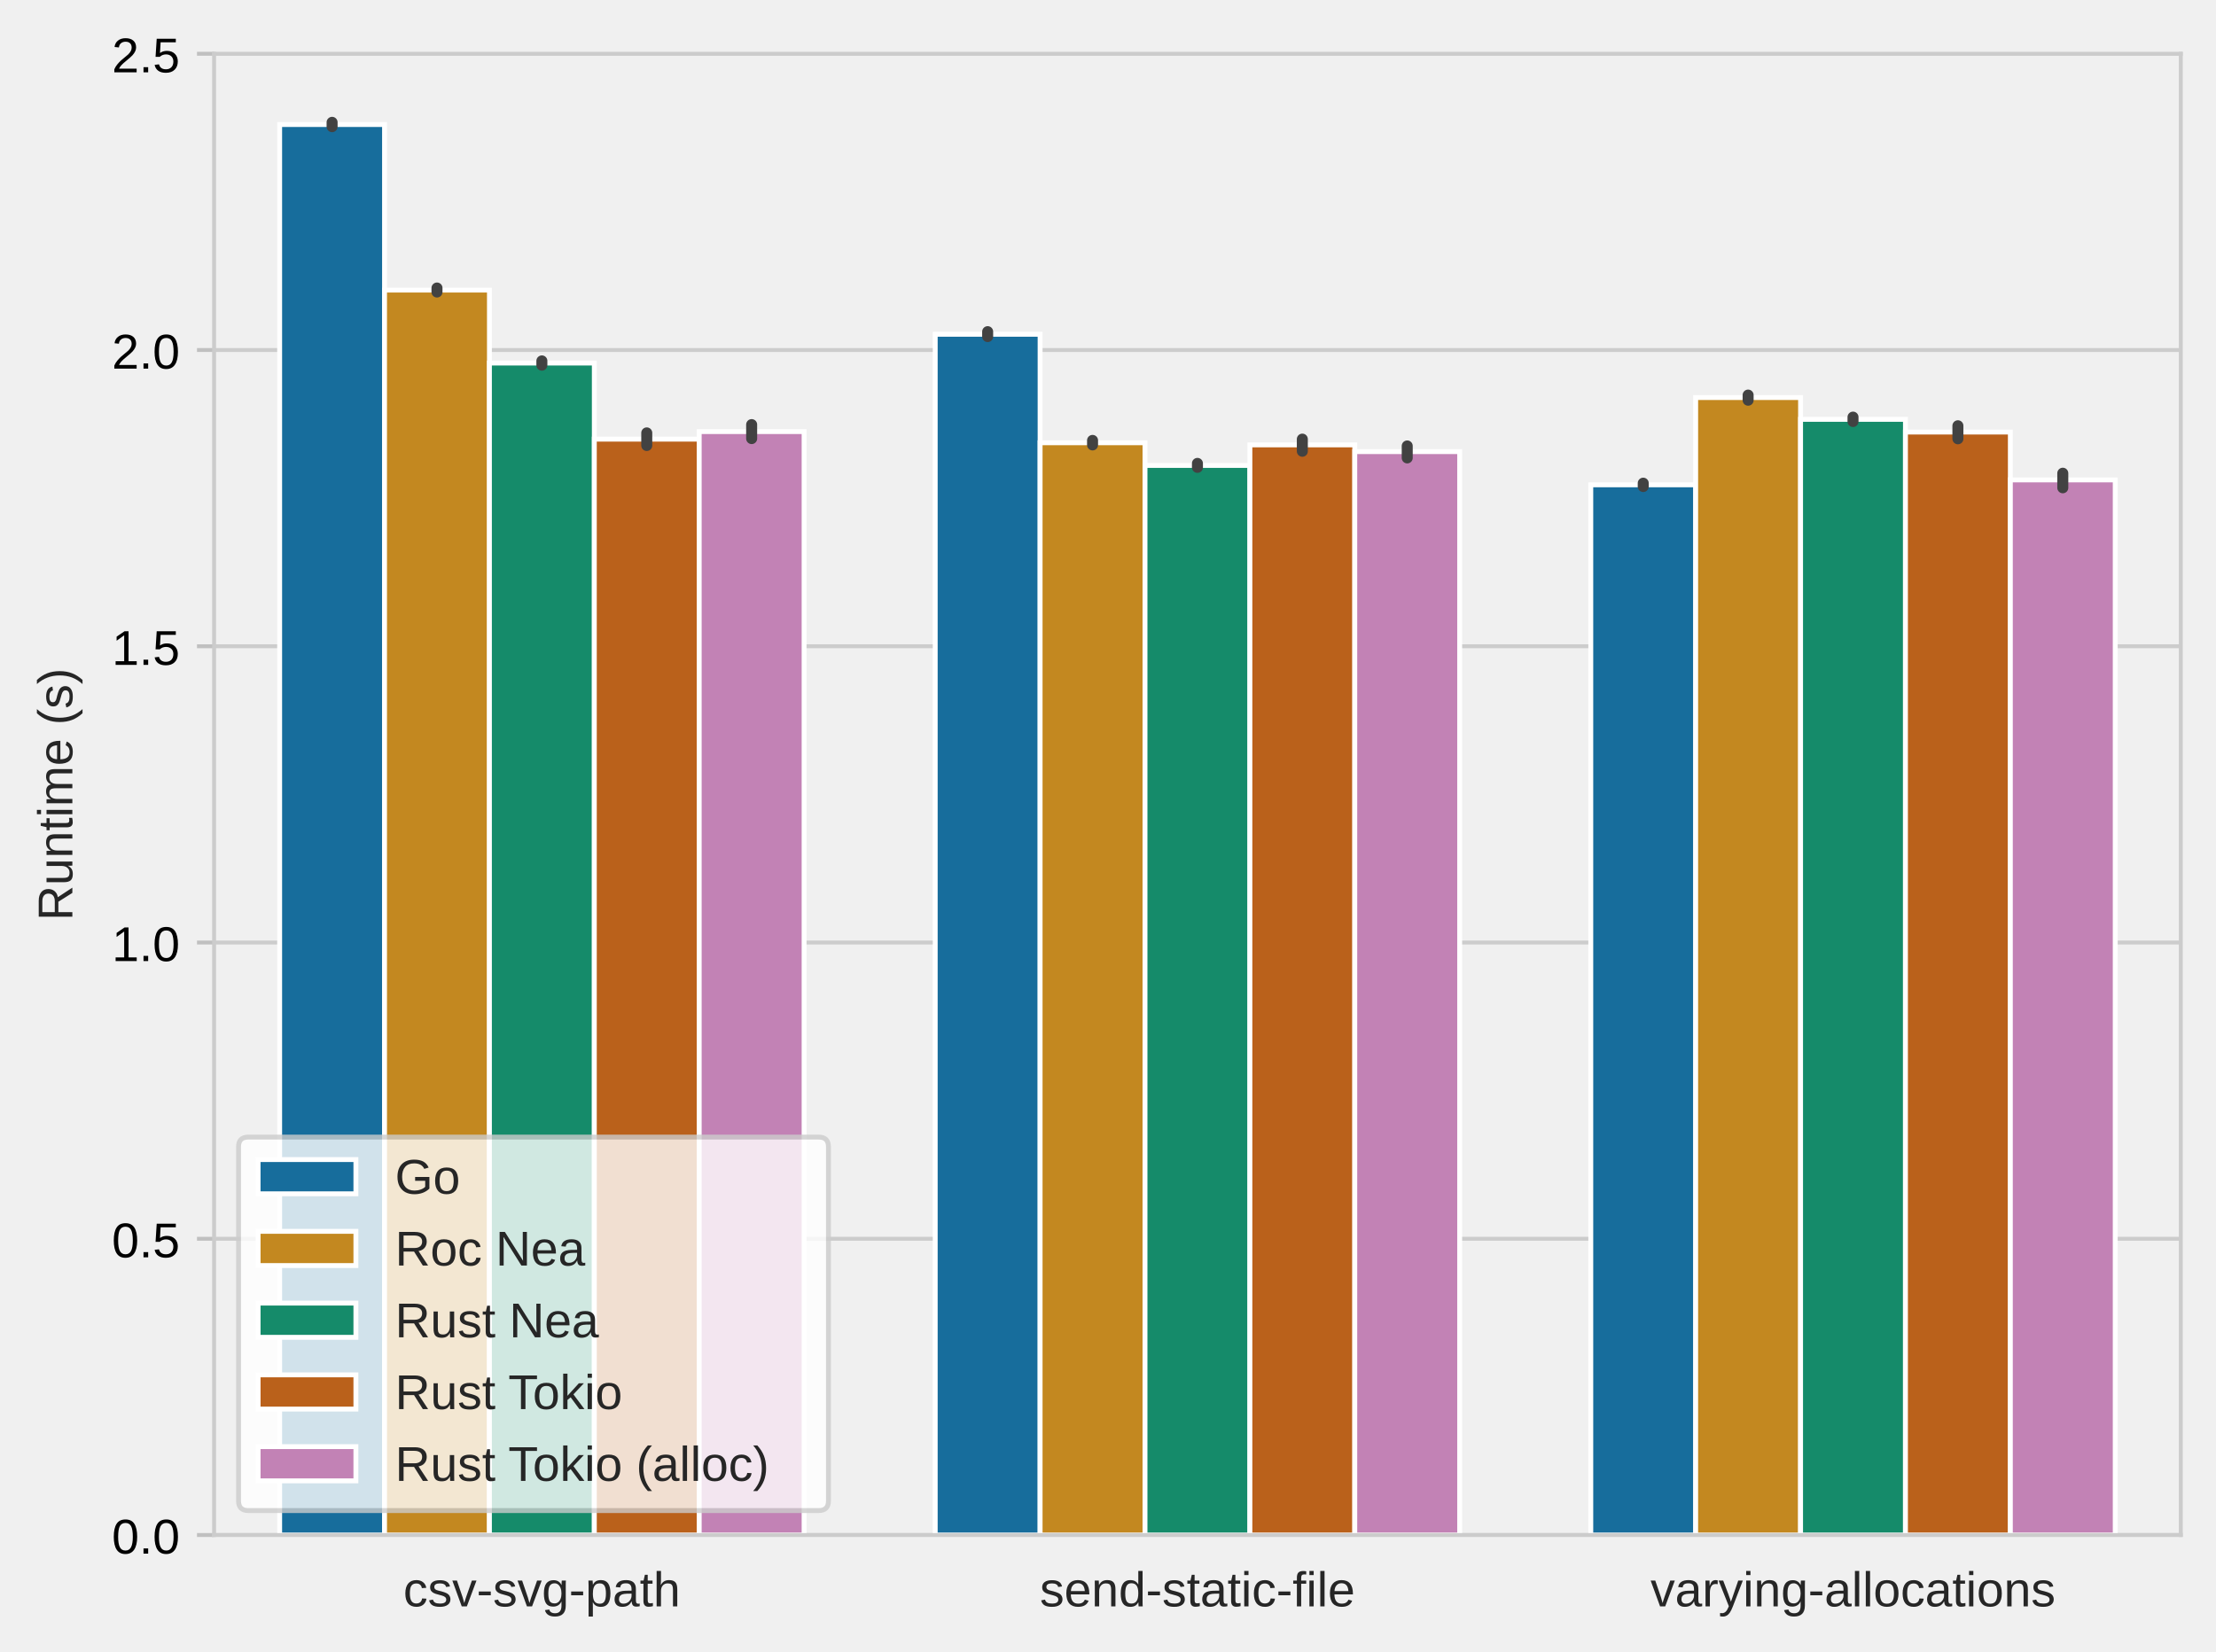
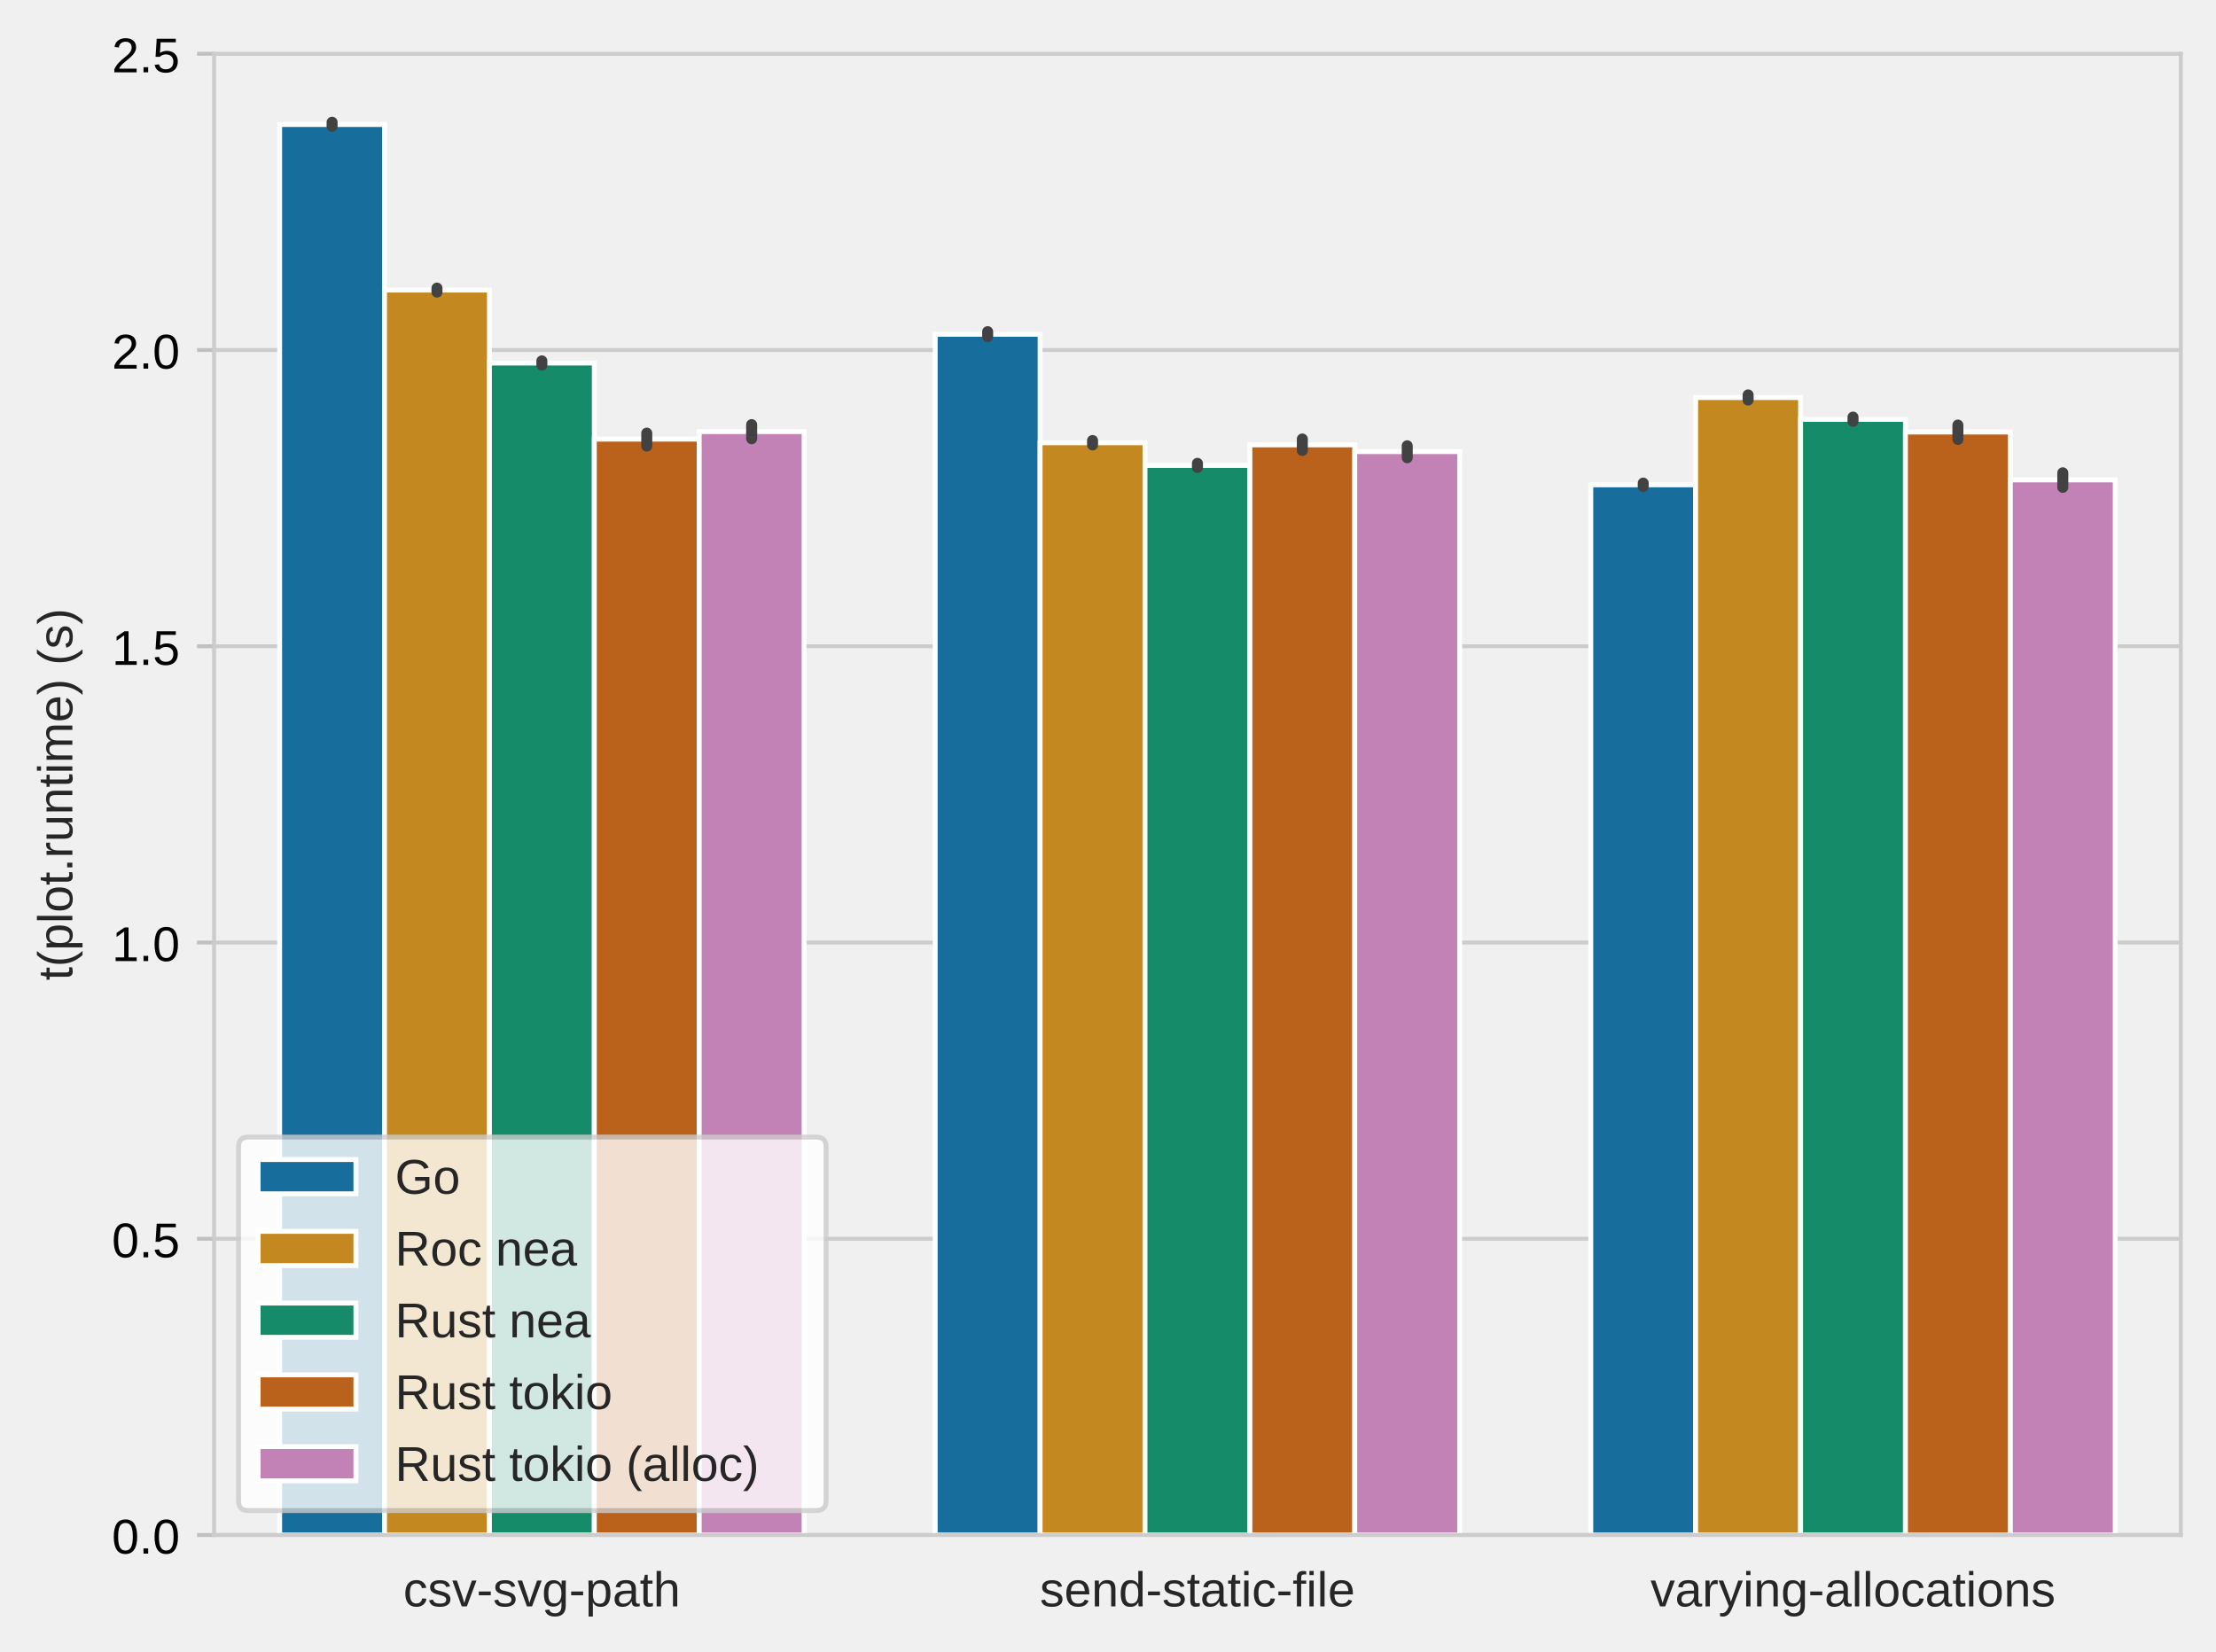
<svg xmlns="http://www.w3.org/2000/svg" xmlns:xlink="http://www.w3.org/1999/xlink" width="453.171pt" height="337.837pt" viewBox="0 0 453.171 337.837" version="1.1">
  <defs>
    <style type="text/css">*{stroke-linejoin: round; stroke-linecap: butt}</style>
  </defs>
  <g id="figure_1">
    <g id="patch_1">
      <path d="M 0 337.837  L 453.171 337.837  L 453.171 0  L 0 0  L 0 337.837  z " style="fill: none" />
    </g>
    <g id="axes_1">
      <g id="patch_2">
        <path d="M 43.781 313.959  L 445.971 313.959  L 445.971 10.999  L 43.781 10.999  L 43.781 313.959  z " style="fill: none" />
      </g>
      <g id="matplotlib.axis_1">
        <g id="xtick_1">
          <g id="text_1">
            <text style="font-size: 10px; font-family: 'Arial', 'DejaVu Sans', 'Liberation Sans', 'Bitstream Vera Sans', sans-serif; text-anchor: middle; fill: #262626" x="110.813" y="328.558" transform="rotate(-0 110.8129 328.5577)">csv-svg-path</text>
          </g>
        </g>
        <g id="xtick_2">
          <g id="text_2">
            <text style="font-size: 10px; font-family: 'Arial', 'DejaVu Sans', 'Liberation Sans', 'Bitstream Vera Sans', sans-serif; text-anchor: middle; fill: #262626" x="244.876" y="328.558" transform="rotate(-0 244.8762 328.5577)">send-static-file</text>
          </g>
        </g>
        <g id="xtick_3">
          <g id="text_3">
            <text style="font-size: 10px; font-family: 'Arial', 'DejaVu Sans', 'Liberation Sans', 'Bitstream Vera Sans', sans-serif; text-anchor: middle; fill: #262626" x="378.94" y="328.558" transform="rotate(-0 378.9396 328.5577)">varying-allocations</text>
          </g>
        </g>
      </g>
      <g id="matplotlib.axis_2">
        <g id="ytick_1">
          <g id="line2d_1">
-             <path d="M 43.781 313.959  L 445.971 313.959  " clip-path="url(#pec285d730e)" style="fill: none; stroke: #cccccc; stroke-width: 0.8; stroke-linecap: round" />
+             <path d="M 43.781 313.959  L 445.971 313.959  " clip-path="url(#pc5ec6b77cb)" style="fill: none; stroke: #cccccc; stroke-width: 0.8; stroke-linecap: round" />
          </g>
          <g id="line2d_2">
            <defs>
-               <path id="m5b1708db9d" d="M 0 0  L -3.5 0  " style="stroke: #c0c0c0; stroke-width: 0.8" />
+               <path id="m0b1dcb41b9" d="M 0 0  L -3.5 0  " style="stroke: #c0c0c0; stroke-width: 0.8" />
            </defs>
            <g>
-               <use xlink:href="#m5b1708db9d" x="43.781" y="313.959" style="fill: #c0c0c0; stroke: #c0c0c0; stroke-width: 0.8" />
+               <use xlink:href="#m0b1dcb41b9" x="43.781" y="313.959" style="fill: #c0c0c0; stroke: #c0c0c0; stroke-width: 0.8" />
            </g>
          </g>
          <g id="text_4">
            <text style="font-size: 10px; font-family: 'Arial', 'DejaVu Sans', 'Liberation Sans', 'Bitstream Vera Sans', sans-serif; text-anchor: end" x="36.781" y="317.758" transform="rotate(-0 36.78125 317.7584)">0.0</text>
          </g>
        </g>
        <g id="ytick_2">
          <g id="line2d_3">
-             <path d="M 43.781 253.367  L 445.971 253.367  " clip-path="url(#pec285d730e)" style="fill: none; stroke: #cccccc; stroke-width: 0.8; stroke-linecap: round" />
+             <path d="M 43.781 253.367  L 445.971 253.367  " clip-path="url(#pc5ec6b77cb)" style="fill: none; stroke: #cccccc; stroke-width: 0.8; stroke-linecap: round" />
          </g>
          <g id="line2d_4">
            <g>
-               <use xlink:href="#m5b1708db9d" x="43.781" y="253.367" style="fill: #c0c0c0; stroke: #c0c0c0; stroke-width: 0.8" />
+               <use xlink:href="#m0b1dcb41b9" x="43.781" y="253.367" style="fill: #c0c0c0; stroke: #c0c0c0; stroke-width: 0.8" />
            </g>
          </g>
          <g id="text_5">
            <text style="font-size: 10px; font-family: 'Arial', 'DejaVu Sans', 'Liberation Sans', 'Bitstream Vera Sans', sans-serif; text-anchor: end" x="36.781" y="257.166" transform="rotate(-0 36.78125 257.1664)">0.5</text>
          </g>
        </g>
        <g id="ytick_3">
          <g id="line2d_5">
-             <path d="M 43.781 192.775  L 445.971 192.775  " clip-path="url(#pec285d730e)" style="fill: none; stroke: #cccccc; stroke-width: 0.8; stroke-linecap: round" />
+             <path d="M 43.781 192.775  L 445.971 192.775  " clip-path="url(#pc5ec6b77cb)" style="fill: none; stroke: #cccccc; stroke-width: 0.8; stroke-linecap: round" />
          </g>
          <g id="line2d_6">
            <g>
-               <use xlink:href="#m5b1708db9d" x="43.781" y="192.775" style="fill: #c0c0c0; stroke: #c0c0c0; stroke-width: 0.8" />
+               <use xlink:href="#m0b1dcb41b9" x="43.781" y="192.775" style="fill: #c0c0c0; stroke: #c0c0c0; stroke-width: 0.8" />
            </g>
          </g>
          <g id="text_6">
            <text style="font-size: 10px; font-family: 'Arial', 'DejaVu Sans', 'Liberation Sans', 'Bitstream Vera Sans', sans-serif; text-anchor: end" x="36.781" y="196.574" transform="rotate(-0 36.78125 196.5744)">1.0</text>
          </g>
        </g>
        <g id="ytick_4">
          <g id="line2d_7">
-             <path d="M 43.781 132.183  L 445.971 132.183  " clip-path="url(#pec285d730e)" style="fill: none; stroke: #cccccc; stroke-width: 0.8; stroke-linecap: round" />
+             <path d="M 43.781 132.183  L 445.971 132.183  " clip-path="url(#pc5ec6b77cb)" style="fill: none; stroke: #cccccc; stroke-width: 0.8; stroke-linecap: round" />
          </g>
          <g id="line2d_8">
            <g>
-               <use xlink:href="#m5b1708db9d" x="43.781" y="132.183" style="fill: #c0c0c0; stroke: #c0c0c0; stroke-width: 0.8" />
+               <use xlink:href="#m0b1dcb41b9" x="43.781" y="132.183" style="fill: #c0c0c0; stroke: #c0c0c0; stroke-width: 0.8" />
            </g>
          </g>
          <g id="text_7">
            <text style="font-size: 10px; font-family: 'Arial', 'DejaVu Sans', 'Liberation Sans', 'Bitstream Vera Sans', sans-serif; text-anchor: end" x="36.781" y="135.982" transform="rotate(-0 36.78125 135.9824)">1.5</text>
          </g>
        </g>
        <g id="ytick_5">
          <g id="line2d_9">
-             <path d="M 43.781 71.591  L 445.971 71.591  " clip-path="url(#pec285d730e)" style="fill: none; stroke: #cccccc; stroke-width: 0.8; stroke-linecap: round" />
+             <path d="M 43.781 71.591  L 445.971 71.591  " clip-path="url(#pc5ec6b77cb)" style="fill: none; stroke: #cccccc; stroke-width: 0.8; stroke-linecap: round" />
          </g>
          <g id="line2d_10">
            <g>
-               <use xlink:href="#m5b1708db9d" x="43.781" y="71.591" style="fill: #c0c0c0; stroke: #c0c0c0; stroke-width: 0.8" />
+               <use xlink:href="#m0b1dcb41b9" x="43.781" y="71.591" style="fill: #c0c0c0; stroke: #c0c0c0; stroke-width: 0.8" />
            </g>
          </g>
          <g id="text_8">
            <text style="font-size: 10px; font-family: 'Arial', 'DejaVu Sans', 'Liberation Sans', 'Bitstream Vera Sans', sans-serif; text-anchor: end" x="36.781" y="75.39" transform="rotate(-0 36.78125 75.39044)">2.0</text>
          </g>
        </g>
        <g id="ytick_6">
          <g id="line2d_11">
-             <path d="M 43.781 10.999  L 445.971 10.999  " clip-path="url(#pec285d730e)" style="fill: none; stroke: #cccccc; stroke-width: 0.8; stroke-linecap: round" />
+             <path d="M 43.781 10.999  L 445.971 10.999  " clip-path="url(#pc5ec6b77cb)" style="fill: none; stroke: #cccccc; stroke-width: 0.8; stroke-linecap: round" />
          </g>
          <g id="line2d_12">
            <g>
-               <use xlink:href="#m5b1708db9d" x="43.781" y="10.999" style="fill: #c0c0c0; stroke: #c0c0c0; stroke-width: 0.8" />
+               <use xlink:href="#m0b1dcb41b9" x="43.781" y="10.999" style="fill: #c0c0c0; stroke: #c0c0c0; stroke-width: 0.8" />
            </g>
          </g>
          <g id="text_9">
            <text style="font-size: 10px; font-family: 'Arial', 'DejaVu Sans', 'Liberation Sans', 'Bitstream Vera Sans', sans-serif; text-anchor: end" x="36.781" y="14.798" transform="rotate(-0 36.78125 14.79844)">2.5</text>
          </g>
        </g>
        <g id="text_10">
-           <text style="font-size: 10px; font-family: 'Arial', 'DejaVu Sans', 'Liberation Sans', 'Bitstream Vera Sans', sans-serif; text-anchor: middle; fill: #262626" x="14.798" y="162.479" transform="rotate(-90 14.79844 162.4792)">Runtime (s)</text>
+           <text style="font-size: 10px; font-family: 'Arial', 'DejaVu Sans', 'Liberation Sans', 'Bitstream Vera Sans', sans-serif; text-anchor: middle; fill: #262626" x="14.798" y="162.479" transform="rotate(-90 14.79844 162.4792)">t(plot.runtime) (s)</text>
        </g>
      </g>
      <g id="patch_3">
-         <path d="M 57.188 313.959  L 78.638 313.959  L 78.638 25.467  L 57.188 25.467  z " clip-path="url(#pec285d730e)" style="fill: #176d9c; stroke: #ffffff; stroke-linejoin: miter" />
+         <path d="M 57.188 313.959  L 78.638 313.959  L 78.638 25.467  L 57.188 25.467  z " clip-path="url(#pc5ec6b77cb)" style="fill: #176d9c; stroke: #ffffff; stroke-linejoin: miter" />
      </g>
      <g id="patch_4">
-         <path d="M 191.251 313.959  L 212.701 313.959  L 212.701 68.366  L 191.251 68.366  z " clip-path="url(#pec285d730e)" style="fill: #176d9c; stroke: #ffffff; stroke-linejoin: miter" />
+         <path d="M 191.251 313.959  L 212.701 313.959  L 212.701 68.366  L 191.251 68.366  z " clip-path="url(#pc5ec6b77cb)" style="fill: #176d9c; stroke: #ffffff; stroke-linejoin: miter" />
      </g>
      <g id="patch_5">
-         <path d="M 325.314 313.959  L 346.764 313.959  L 346.764 99.163  L 325.314 99.163  z " clip-path="url(#pec285d730e)" style="fill: #176d9c; stroke: #ffffff; stroke-linejoin: miter" />
+         <path d="M 325.314 313.959  L 346.764 313.959  L 346.764 99.163  L 325.314 99.163  z " clip-path="url(#pc5ec6b77cb)" style="fill: #176d9c; stroke: #ffffff; stroke-linejoin: miter" />
      </g>
      <g id="patch_6">
-         <path d="M 78.638 313.959  L 100.088 313.959  L 100.088 59.336  L 78.638 59.336  z " clip-path="url(#pec285d730e)" style="fill: #c38820; stroke: #ffffff; stroke-linejoin: miter" />
+         <path d="M 78.638 313.959  L 100.088 313.959  L 100.088 59.336  L 78.638 59.336  z " clip-path="url(#pc5ec6b77cb)" style="fill: #c38820; stroke: #ffffff; stroke-linejoin: miter" />
      </g>
      <g id="patch_7">
-         <path d="M 212.701 313.959  L 234.151 313.959  L 234.151 90.562  L 212.701 90.562  z " clip-path="url(#pec285d730e)" style="fill: #c38820; stroke: #ffffff; stroke-linejoin: miter" />
+         <path d="M 212.701 313.959  L 234.151 313.959  L 234.151 90.562  L 212.701 90.562  z " clip-path="url(#pc5ec6b77cb)" style="fill: #c38820; stroke: #ffffff; stroke-linejoin: miter" />
      </g>
      <g id="patch_8">
-         <path d="M 346.764 313.959  L 368.215 313.959  L 368.215 81.315  L 346.764 81.315  z " clip-path="url(#pec285d730e)" style="fill: #c38820; stroke: #ffffff; stroke-linejoin: miter" />
+         <path d="M 346.764 313.959  L 368.215 313.959  L 368.215 81.315  L 346.764 81.315  z " clip-path="url(#pc5ec6b77cb)" style="fill: #c38820; stroke: #ffffff; stroke-linejoin: miter" />
      </g>
      <g id="patch_9">
-         <path d="M 100.088 313.959  L 121.538 313.959  L 121.538 74.251  L 100.088 74.251  z " clip-path="url(#pec285d730e)" style="fill: #158b6a; stroke: #ffffff; stroke-linejoin: miter" />
+         <path d="M 100.088 313.959  L 121.538 313.959  L 121.538 74.251  L 100.088 74.251  z " clip-path="url(#pc5ec6b77cb)" style="fill: #158b6a; stroke: #ffffff; stroke-linejoin: miter" />
      </g>
      <g id="patch_10">
-         <path d="M 234.151 313.959  L 255.601 313.959  L 255.601 95.198  L 234.151 95.198  z " clip-path="url(#pec285d730e)" style="fill: #158b6a; stroke: #ffffff; stroke-linejoin: miter" />
+         <path d="M 234.151 313.959  L 255.601 313.959  L 255.601 95.198  L 234.151 95.198  z " clip-path="url(#pc5ec6b77cb)" style="fill: #158b6a; stroke: #ffffff; stroke-linejoin: miter" />
      </g>
      <g id="patch_11">
-         <path d="M 368.215 313.959  L 389.665 313.959  L 389.665 85.774  L 368.215 85.774  z " clip-path="url(#pec285d730e)" style="fill: #158b6a; stroke: #ffffff; stroke-linejoin: miter" />
+         <path d="M 368.215 313.959  L 389.665 313.959  L 389.665 85.774  L 368.215 85.774  z " clip-path="url(#pc5ec6b77cb)" style="fill: #158b6a; stroke: #ffffff; stroke-linejoin: miter" />
      </g>
      <g id="patch_12">
-         <path d="M 121.538 313.959  L 142.988 313.959  L 142.988 89.82  L 121.538 89.82  z " clip-path="url(#pec285d730e)" style="fill: #ba611b; stroke: #ffffff; stroke-linejoin: miter" />
+         <path d="M 121.538 313.959  L 142.988 313.959  L 142.988 89.82  L 121.538 89.82  z " clip-path="url(#pc5ec6b77cb)" style="fill: #ba611b; stroke: #ffffff; stroke-linejoin: miter" />
      </g>
      <g id="patch_13">
-         <path d="M 255.601 313.959  L 277.051 313.959  L 277.051 90.993  L 255.601 90.993  z " clip-path="url(#pec285d730e)" style="fill: #ba611b; stroke: #ffffff; stroke-linejoin: miter" />
+         <path d="M 255.601 313.959  L 277.051 313.959  L 277.051 90.993  L 255.601 90.993  z " clip-path="url(#pc5ec6b77cb)" style="fill: #ba611b; stroke: #ffffff; stroke-linejoin: miter" />
      </g>
      <g id="patch_14">
-         <path d="M 389.665 313.959  L 411.115 313.959  L 411.115 88.372  L 389.665 88.372  z " clip-path="url(#pec285d730e)" style="fill: #ba611b; stroke: #ffffff; stroke-linejoin: miter" />
+         <path d="M 389.665 313.959  L 411.115 313.959  L 411.115 88.372  L 389.665 88.372  z " clip-path="url(#pc5ec6b77cb)" style="fill: #ba611b; stroke: #ffffff; stroke-linejoin: miter" />
      </g>
      <g id="patch_15">
-         <path d="M 142.988 313.959  L 164.438 313.959  L 164.438 88.277  L 142.988 88.277  z " clip-path="url(#pec285d730e)" style="fill: #c282b5; stroke: #ffffff; stroke-linejoin: miter" />
+         <path d="M 142.988 313.959  L 164.438 313.959  L 164.438 88.277  L 142.988 88.277  z " clip-path="url(#pc5ec6b77cb)" style="fill: #c282b5; stroke: #ffffff; stroke-linejoin: miter" />
      </g>
      <g id="patch_16">
-         <path d="M 277.051 313.959  L 298.502 313.959  L 298.502 92.372  L 277.051 92.372  z " clip-path="url(#pec285d730e)" style="fill: #c282b5; stroke: #ffffff; stroke-linejoin: miter" />
+         <path d="M 277.051 313.959  L 298.502 313.959  L 298.502 92.372  L 277.051 92.372  z " clip-path="url(#pc5ec6b77cb)" style="fill: #c282b5; stroke: #ffffff; stroke-linejoin: miter" />
      </g>
      <g id="patch_17">
-         <path d="M 411.115 313.959  L 432.565 313.959  L 432.565 98.153  L 411.115 98.153  z " clip-path="url(#pec285d730e)" style="fill: #c282b5; stroke: #ffffff; stroke-linejoin: miter" />
+         <path d="M 411.115 313.959  L 432.565 313.959  L 432.565 98.153  L 411.115 98.153  z " clip-path="url(#pc5ec6b77cb)" style="fill: #c282b5; stroke: #ffffff; stroke-linejoin: miter" />
      </g>
      <g id="patch_18">
-         <path d="M 110.813 313.959  L 110.813 313.959  L 110.813 313.959  L 110.813 313.959  z " clip-path="url(#pec285d730e)" style="fill: #176d9c; stroke: #ffffff; stroke-linejoin: miter" />
+         <path d="M 110.813 313.959  L 110.813 313.959  L 110.813 313.959  L 110.813 313.959  z " clip-path="url(#pc5ec6b77cb)" style="fill: #176d9c; stroke: #ffffff; stroke-linejoin: miter" />
      </g>
      <g id="patch_19">
-         <path d="M 110.813 313.959  L 110.813 313.959  L 110.813 313.959  L 110.813 313.959  z " clip-path="url(#pec285d730e)" style="fill: #c38820; stroke: #ffffff; stroke-linejoin: miter" />
+         <path d="M 110.813 313.959  L 110.813 313.959  L 110.813 313.959  L 110.813 313.959  z " clip-path="url(#pc5ec6b77cb)" style="fill: #c38820; stroke: #ffffff; stroke-linejoin: miter" />
      </g>
      <g id="patch_20">
-         <path d="M 110.813 313.959  L 110.813 313.959  L 110.813 313.959  L 110.813 313.959  z " clip-path="url(#pec285d730e)" style="fill: #158b6a; stroke: #ffffff; stroke-linejoin: miter" />
+         <path d="M 110.813 313.959  L 110.813 313.959  L 110.813 313.959  L 110.813 313.959  z " clip-path="url(#pc5ec6b77cb)" style="fill: #158b6a; stroke: #ffffff; stroke-linejoin: miter" />
      </g>
      <g id="patch_21">
-         <path d="M 110.813 313.959  L 110.813 313.959  L 110.813 313.959  L 110.813 313.959  z " clip-path="url(#pec285d730e)" style="fill: #ba611b; stroke: #ffffff; stroke-linejoin: miter" />
+         <path d="M 110.813 313.959  L 110.813 313.959  L 110.813 313.959  L 110.813 313.959  z " clip-path="url(#pc5ec6b77cb)" style="fill: #ba611b; stroke: #ffffff; stroke-linejoin: miter" />
      </g>
      <g id="patch_22">
-         <path d="M 110.813 313.959  L 110.813 313.959  L 110.813 313.959  L 110.813 313.959  z " clip-path="url(#pec285d730e)" style="fill: #c282b5; stroke: #ffffff; stroke-linejoin: miter" />
+         <path d="M 110.813 313.959  L 110.813 313.959  L 110.813 313.959  L 110.813 313.959  z " clip-path="url(#pc5ec6b77cb)" style="fill: #c282b5; stroke: #ffffff; stroke-linejoin: miter" />
      </g>
      <g id="line2d_13">
-         <path d="M 67.913 25.907  L 67.913 25.02  " clip-path="url(#pec285d730e)" style="fill: none; stroke: #424242; stroke-width: 2.25; stroke-linecap: round" />
+         <path d="M 67.913 25.865  L 67.913 25.002  " clip-path="url(#pc5ec6b77cb)" style="fill: none; stroke: #424242; stroke-width: 2.25; stroke-linecap: round" />
      </g>
      <g id="line2d_14">
-         <path d="M 201.976 68.842  L 201.976 67.834  " clip-path="url(#pec285d730e)" style="fill: none; stroke: #424242; stroke-width: 2.25; stroke-linecap: round" />
+         <path d="M 201.976 68.872  L 201.976 67.835  " clip-path="url(#pc5ec6b77cb)" style="fill: none; stroke: #424242; stroke-width: 2.25; stroke-linecap: round" />
      </g>
      <g id="line2d_15">
-         <path d="M 336.039 99.512  L 336.039 98.823  " clip-path="url(#pec285d730e)" style="fill: none; stroke: #424242; stroke-width: 2.25; stroke-linecap: round" />
+         <path d="M 336.039 99.503  L 336.039 98.809  " clip-path="url(#pc5ec6b77cb)" style="fill: none; stroke: #424242; stroke-width: 2.25; stroke-linecap: round" />
      </g>
      <g id="line2d_16">
-         <path d="M 89.363 59.728  L 89.363 58.906  " clip-path="url(#pec285d730e)" style="fill: none; stroke: #424242; stroke-width: 2.25; stroke-linecap: round" />
+         <path d="M 89.363 59.739  L 89.363 58.924  " clip-path="url(#pc5ec6b77cb)" style="fill: none; stroke: #424242; stroke-width: 2.25; stroke-linecap: round" />
      </g>
      <g id="line2d_17">
-         <path d="M 223.426 90.999  L 223.426 90.076  " clip-path="url(#pec285d730e)" style="fill: none; stroke: #424242; stroke-width: 2.25; stroke-linecap: round" />
+         <path d="M 223.426 91.004  L 223.426 90.101  " clip-path="url(#pc5ec6b77cb)" style="fill: none; stroke: #424242; stroke-width: 2.25; stroke-linecap: round" />
      </g>
      <g id="line2d_18">
-         <path d="M 357.489 81.858  L 357.489 80.807  " clip-path="url(#pec285d730e)" style="fill: none; stroke: #424242; stroke-width: 2.25; stroke-linecap: round" />
+         <path d="M 357.489 81.827  L 357.489 80.771  " clip-path="url(#pc5ec6b77cb)" style="fill: none; stroke: #424242; stroke-width: 2.25; stroke-linecap: round" />
      </g>
      <g id="line2d_19">
-         <path d="M 110.813 74.686  L 110.813 73.816  " clip-path="url(#pec285d730e)" style="fill: none; stroke: #424242; stroke-width: 2.25; stroke-linecap: round" />
+         <path d="M 110.813 74.667  L 110.813 73.81  " clip-path="url(#pc5ec6b77cb)" style="fill: none; stroke: #424242; stroke-width: 2.25; stroke-linecap: round" />
      </g>
      <g id="line2d_20">
-         <path d="M 244.876 95.591  L 244.876 94.777  " clip-path="url(#pec285d730e)" style="fill: none; stroke: #424242; stroke-width: 2.25; stroke-linecap: round" />
+         <path d="M 244.876 95.609  L 244.876 94.765  " clip-path="url(#pc5ec6b77cb)" style="fill: none; stroke: #424242; stroke-width: 2.25; stroke-linecap: round" />
      </g>
      <g id="line2d_21">
-         <path d="M 378.94 86.216  L 378.94 85.313  " clip-path="url(#pec285d730e)" style="fill: none; stroke: #424242; stroke-width: 2.25; stroke-linecap: round" />
+         <path d="M 378.94 86.179  L 378.94 85.308  " clip-path="url(#pc5ec6b77cb)" style="fill: none; stroke: #424242; stroke-width: 2.25; stroke-linecap: round" />
      </g>
      <g id="line2d_22">
-         <path d="M 132.263 91.118  L 132.263 88.539  " clip-path="url(#pec285d730e)" style="fill: none; stroke: #424242; stroke-width: 2.25; stroke-linecap: round" />
+         <path d="M 132.263 91.231  L 132.263 88.59  " clip-path="url(#pc5ec6b77cb)" style="fill: none; stroke: #424242; stroke-width: 2.25; stroke-linecap: round" />
      </g>
      <g id="line2d_23">
-         <path d="M 266.326 92.297  L 266.326 89.814  " clip-path="url(#pec285d730e)" style="fill: none; stroke: #424242; stroke-width: 2.25; stroke-linecap: round" />
+         <path d="M 266.326 92.134  L 266.326 89.788  " clip-path="url(#pc5ec6b77cb)" style="fill: none; stroke: #424242; stroke-width: 2.25; stroke-linecap: round" />
      </g>
      <g id="line2d_24">
-         <path d="M 400.39 89.748  L 400.39 87.081  " clip-path="url(#pec285d730e)" style="fill: none; stroke: #424242; stroke-width: 2.25; stroke-linecap: round" />
+         <path d="M 400.39 89.879  L 400.39 86.938  " clip-path="url(#pc5ec6b77cb)" style="fill: none; stroke: #424242; stroke-width: 2.25; stroke-linecap: round" />
      </g>
      <g id="line2d_25">
-         <path d="M 153.713 89.705  L 153.713 86.843  " clip-path="url(#pec285d730e)" style="fill: none; stroke: #424242; stroke-width: 2.25; stroke-linecap: round" />
+         <path d="M 153.713 89.732  L 153.713 86.847  " clip-path="url(#pc5ec6b77cb)" style="fill: none; stroke: #424242; stroke-width: 2.25; stroke-linecap: round" />
      </g>
      <g id="line2d_26">
-         <path d="M 287.777 93.657  L 287.777 91.21  " clip-path="url(#pec285d730e)" style="fill: none; stroke: #424242; stroke-width: 2.25; stroke-linecap: round" />
+         <path d="M 287.777 93.623  L 287.777 91.175  " clip-path="url(#pc5ec6b77cb)" style="fill: none; stroke: #424242; stroke-width: 2.25; stroke-linecap: round" />
      </g>
      <g id="line2d_27">
-         <path d="M 421.84 99.768  L 421.84 96.787  " clip-path="url(#pec285d730e)" style="fill: none; stroke: #424242; stroke-width: 2.25; stroke-linecap: round" />
+         <path d="M 421.84 99.676  L 421.84 96.7  " clip-path="url(#pc5ec6b77cb)" style="fill: none; stroke: #424242; stroke-width: 2.25; stroke-linecap: round" />
      </g>
      <g id="patch_23">
        <path d="M 43.781 313.959  L 43.781 10.999  " style="fill: none; stroke: #cccccc; stroke-width: 0.8; stroke-linejoin: miter; stroke-linecap: square" />
      </g>
      <g id="patch_24">
        <path d="M 445.971 313.959  L 445.971 10.999  " style="fill: none; stroke: #cccccc; stroke-width: 0.8; stroke-linejoin: miter; stroke-linecap: square" />
      </g>
      <g id="patch_25">
        <path d="M 43.781 313.959  L 445.971 313.959  " style="fill: none; stroke: #cccccc; stroke-width: 0.8; stroke-linejoin: miter; stroke-linecap: square" />
      </g>
      <g id="patch_26">
        <path d="M 43.781 10.999  L 445.971 10.999  " style="fill: none; stroke: #cccccc; stroke-width: 0.8; stroke-linejoin: miter; stroke-linecap: square" />
      </g>
      <g id="legend_1">
        <g id="patch_27">
-           <path d="M 50.781 308.959  L 167.422 308.959  Q 169.422 308.959 169.422 306.959  L 169.422 234.569  Q 169.422 232.569 167.422 232.569  L 50.781 232.569  Q 48.781 232.569 48.781 234.569  L 48.781 306.959  Q 48.781 308.959 50.781 308.959  z " style="fill: #ffffff; opacity: 0.8; stroke: #cccccc; stroke-linejoin: miter" />
+           <path d="M 50.781 308.959  L 166.934 308.959  Q 168.934 308.959 168.934 306.959  L 168.934 234.569  Q 168.934 232.569 166.934 232.569  L 50.781 232.569  Q 48.781 232.569 48.781 234.569  L 48.781 306.959  Q 48.781 308.959 50.781 308.959  z " style="fill: #ffffff; opacity: 0.8; stroke: #cccccc; stroke-linejoin: miter" />
        </g>
        <g id="patch_28">
          <path d="M 52.781 244.167  L 72.781 244.167  L 72.781 237.167  L 52.781 237.167  z " style="fill: #176d9c; stroke: #ffffff; stroke-linejoin: miter" />
        </g>
        <g id="text_11">
          <text style="font-size: 10px; font-family: 'Arial', 'DejaVu Sans', 'Liberation Sans', 'Bitstream Vera Sans', sans-serif; text-anchor: start; fill: #262626" x="80.781" y="244.167" transform="rotate(-0 80.78125 244.167)">Go</text>
        </g>
        <g id="patch_29">
          <path d="M 52.781 258.845  L 72.781 258.845  L 72.781 251.845  L 52.781 251.845  z " style="fill: #c38820; stroke: #ffffff; stroke-linejoin: miter" />
        </g>
        <g id="text_12">
-           <text style="font-size: 10px; font-family: 'Arial', 'DejaVu Sans', 'Liberation Sans', 'Bitstream Vera Sans', sans-serif; text-anchor: start; fill: #262626" x="80.781" y="258.845" transform="rotate(-0 80.78125 258.8452)">Roc Nea</text>
+           <text style="font-size: 10px; font-family: 'Arial', 'DejaVu Sans', 'Liberation Sans', 'Bitstream Vera Sans', sans-serif; text-anchor: start; fill: #262626" x="80.781" y="258.845" transform="rotate(-0 80.78125 258.8452)">Roc nea</text>
        </g>
        <g id="patch_30">
          <path d="M 52.781 273.523  L 72.781 273.523  L 72.781 266.523  L 52.781 266.523  z " style="fill: #158b6a; stroke: #ffffff; stroke-linejoin: miter" />
        </g>
        <g id="text_13">
-           <text style="font-size: 10px; font-family: 'Arial', 'DejaVu Sans', 'Liberation Sans', 'Bitstream Vera Sans', sans-serif; text-anchor: start; fill: #262626" x="80.781" y="273.523" transform="rotate(-0 80.78125 273.5233)">Rust Nea</text>
+           <text style="font-size: 10px; font-family: 'Arial', 'DejaVu Sans', 'Liberation Sans', 'Bitstream Vera Sans', sans-serif; text-anchor: start; fill: #262626" x="80.781" y="273.523" transform="rotate(-0 80.78125 273.5233)">Rust nea</text>
        </g>
        <g id="patch_31">
          <path d="M 52.781 288.201  L 72.781 288.201  L 72.781 281.201  L 52.781 281.201  z " style="fill: #ba611b; stroke: #ffffff; stroke-linejoin: miter" />
        </g>
        <g id="text_14">
-           <text style="font-size: 10px; font-family: 'Arial', 'DejaVu Sans', 'Liberation Sans', 'Bitstream Vera Sans', sans-serif; text-anchor: start; fill: #262626" x="80.781" y="288.201" transform="rotate(-0 80.78125 288.2014)">Rust Tokio</text>
+           <text style="font-size: 10px; font-family: 'Arial', 'DejaVu Sans', 'Liberation Sans', 'Bitstream Vera Sans', sans-serif; text-anchor: start; fill: #262626" x="80.781" y="288.201" transform="rotate(-0 80.78125 288.2014)">Rust tokio</text>
        </g>
        <g id="patch_32">
          <path d="M 52.781 302.88  L 72.781 302.88  L 72.781 295.88  L 52.781 295.88  z " style="fill: #c282b5; stroke: #ffffff; stroke-linejoin: miter" />
        </g>
        <g id="text_15">
-           <text style="font-size: 10px; font-family: 'Arial', 'DejaVu Sans', 'Liberation Sans', 'Bitstream Vera Sans', sans-serif; text-anchor: start; fill: #262626" x="80.781" y="302.88" transform="rotate(-0 80.78125 302.8795)">Rust Tokio (alloc)</text>
+           <text style="font-size: 10px; font-family: 'Arial', 'DejaVu Sans', 'Liberation Sans', 'Bitstream Vera Sans', sans-serif; text-anchor: start; fill: #262626" x="80.781" y="302.88" transform="rotate(-0 80.78125 302.8795)">Rust tokio (alloc)</text>
        </g>
      </g>
    </g>
  </g>
  <defs>
-     <clipPath id="pec285d730e">
+     <clipPath id="pc5ec6b77cb">
      <rect x="43.781" y="10.999" width="402.19" height="302.96" />
    </clipPath>
  </defs>
</svg>
